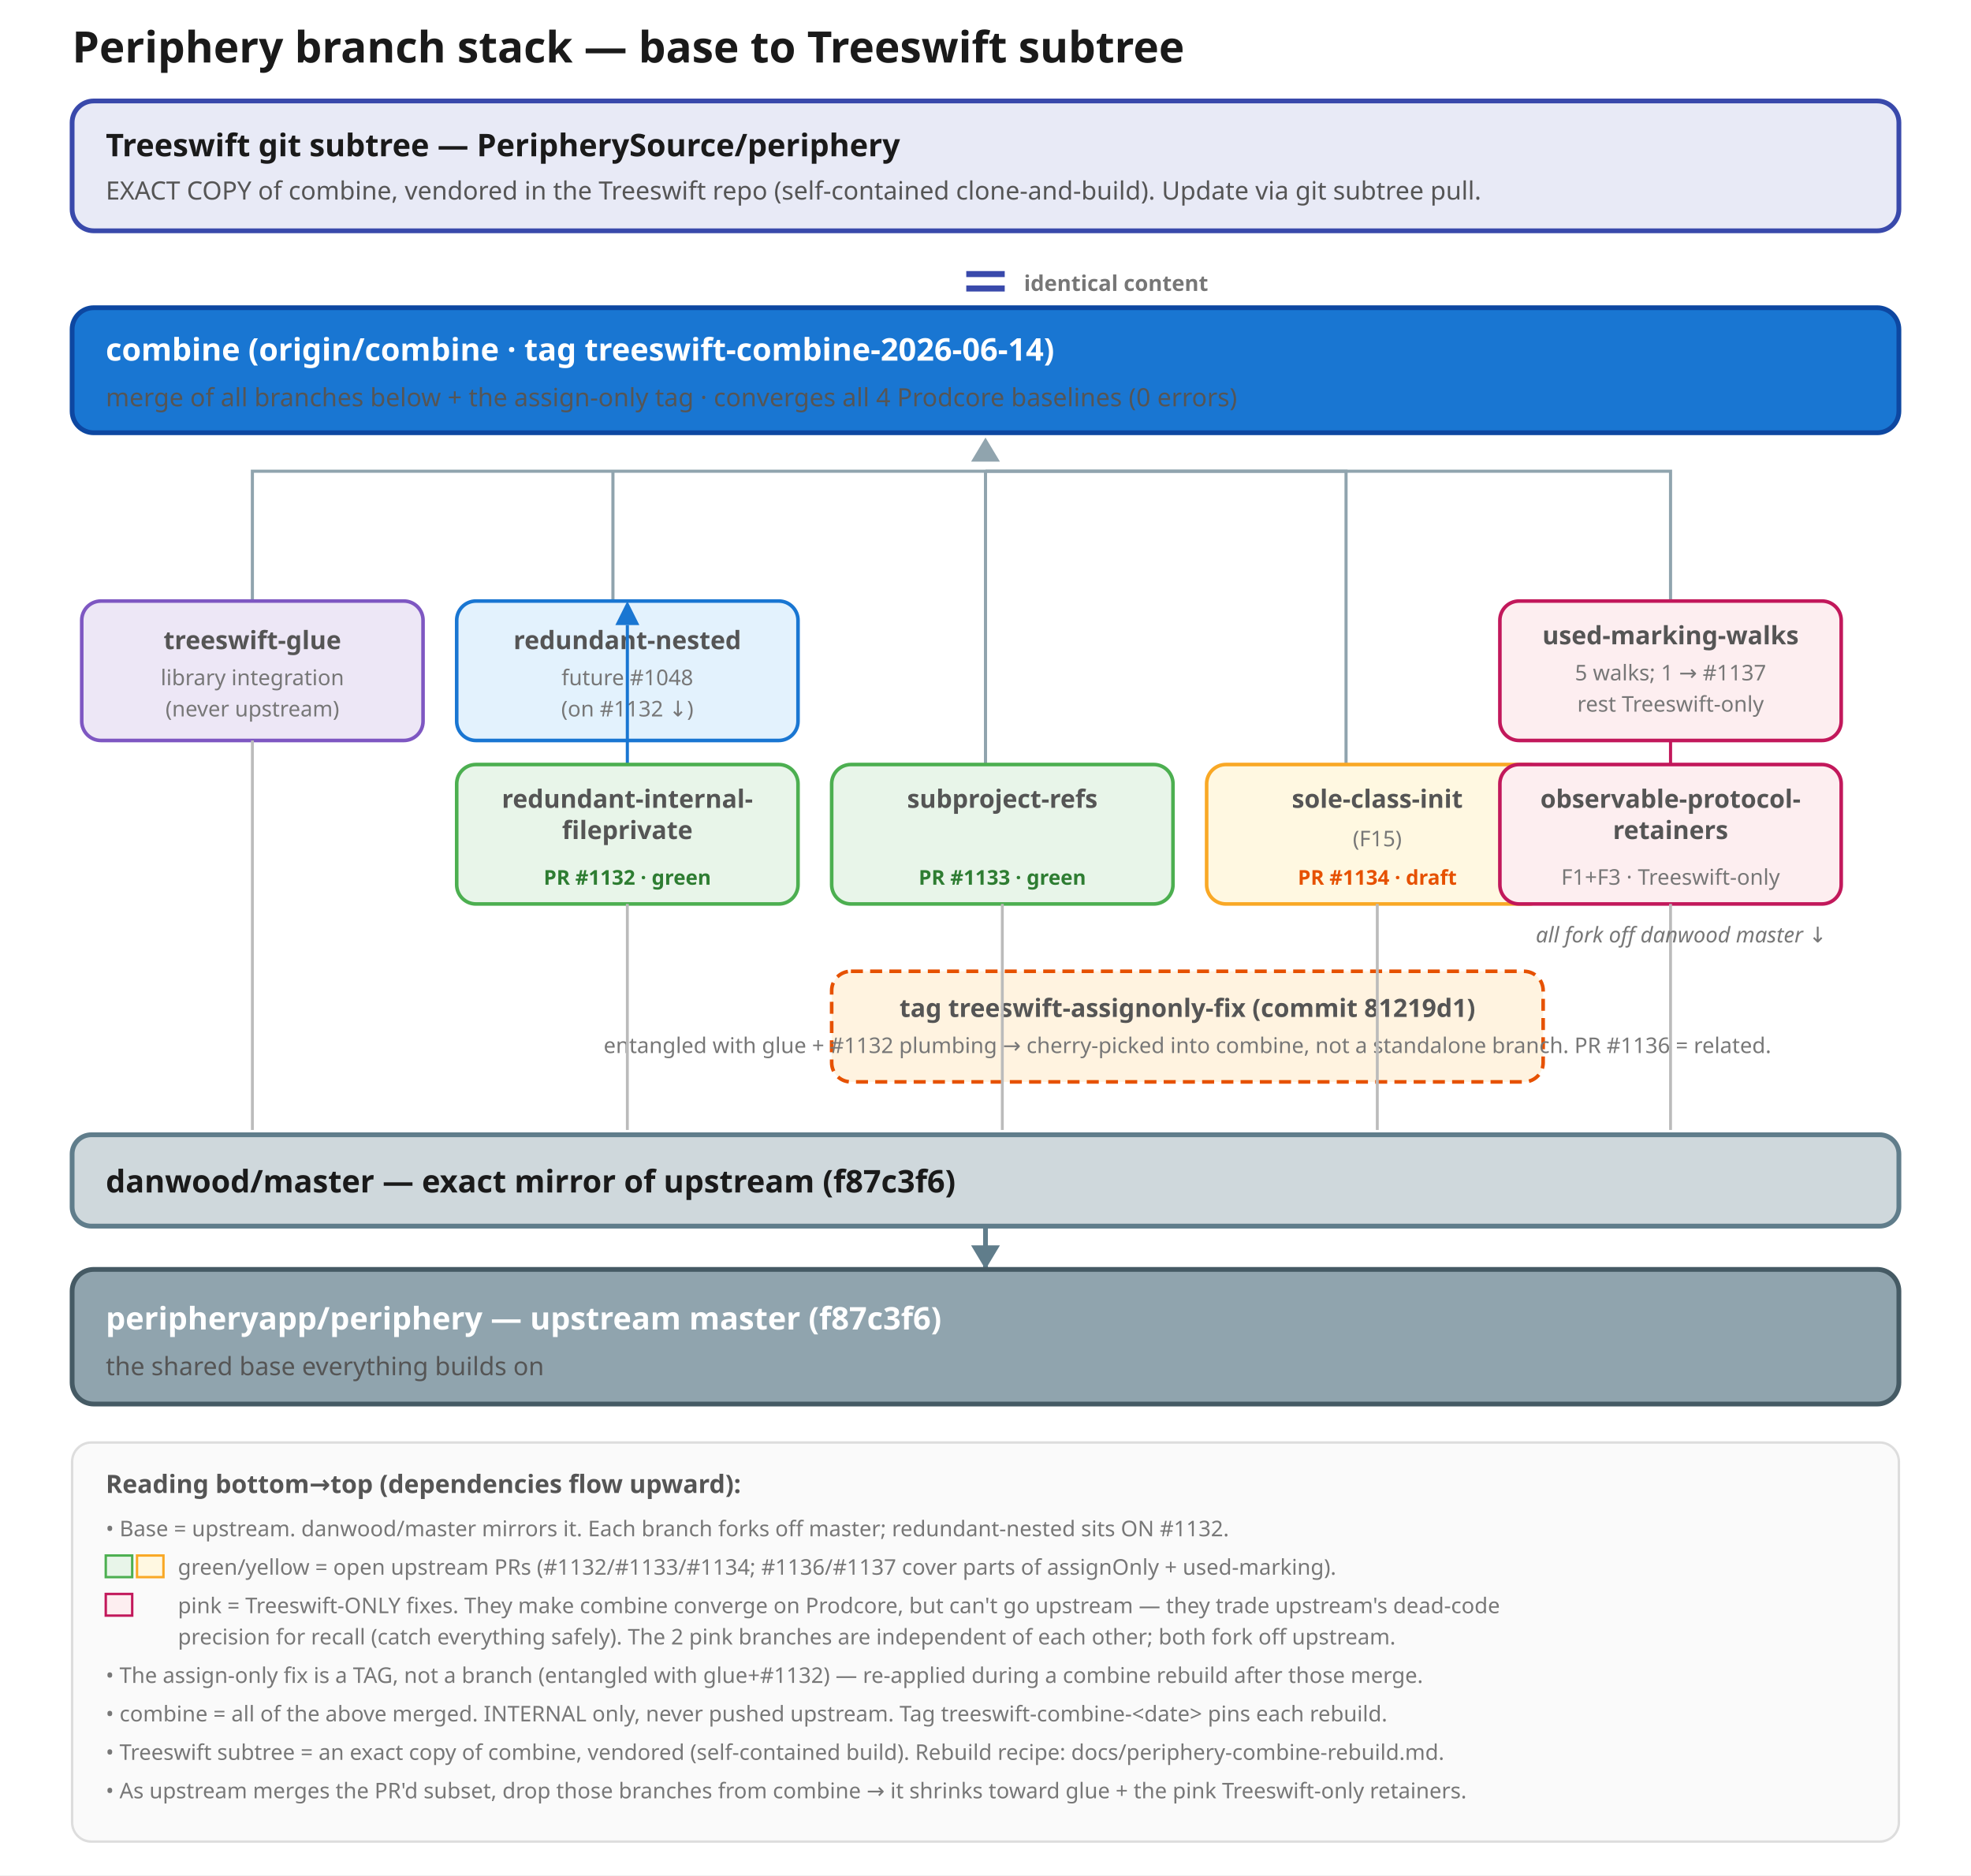
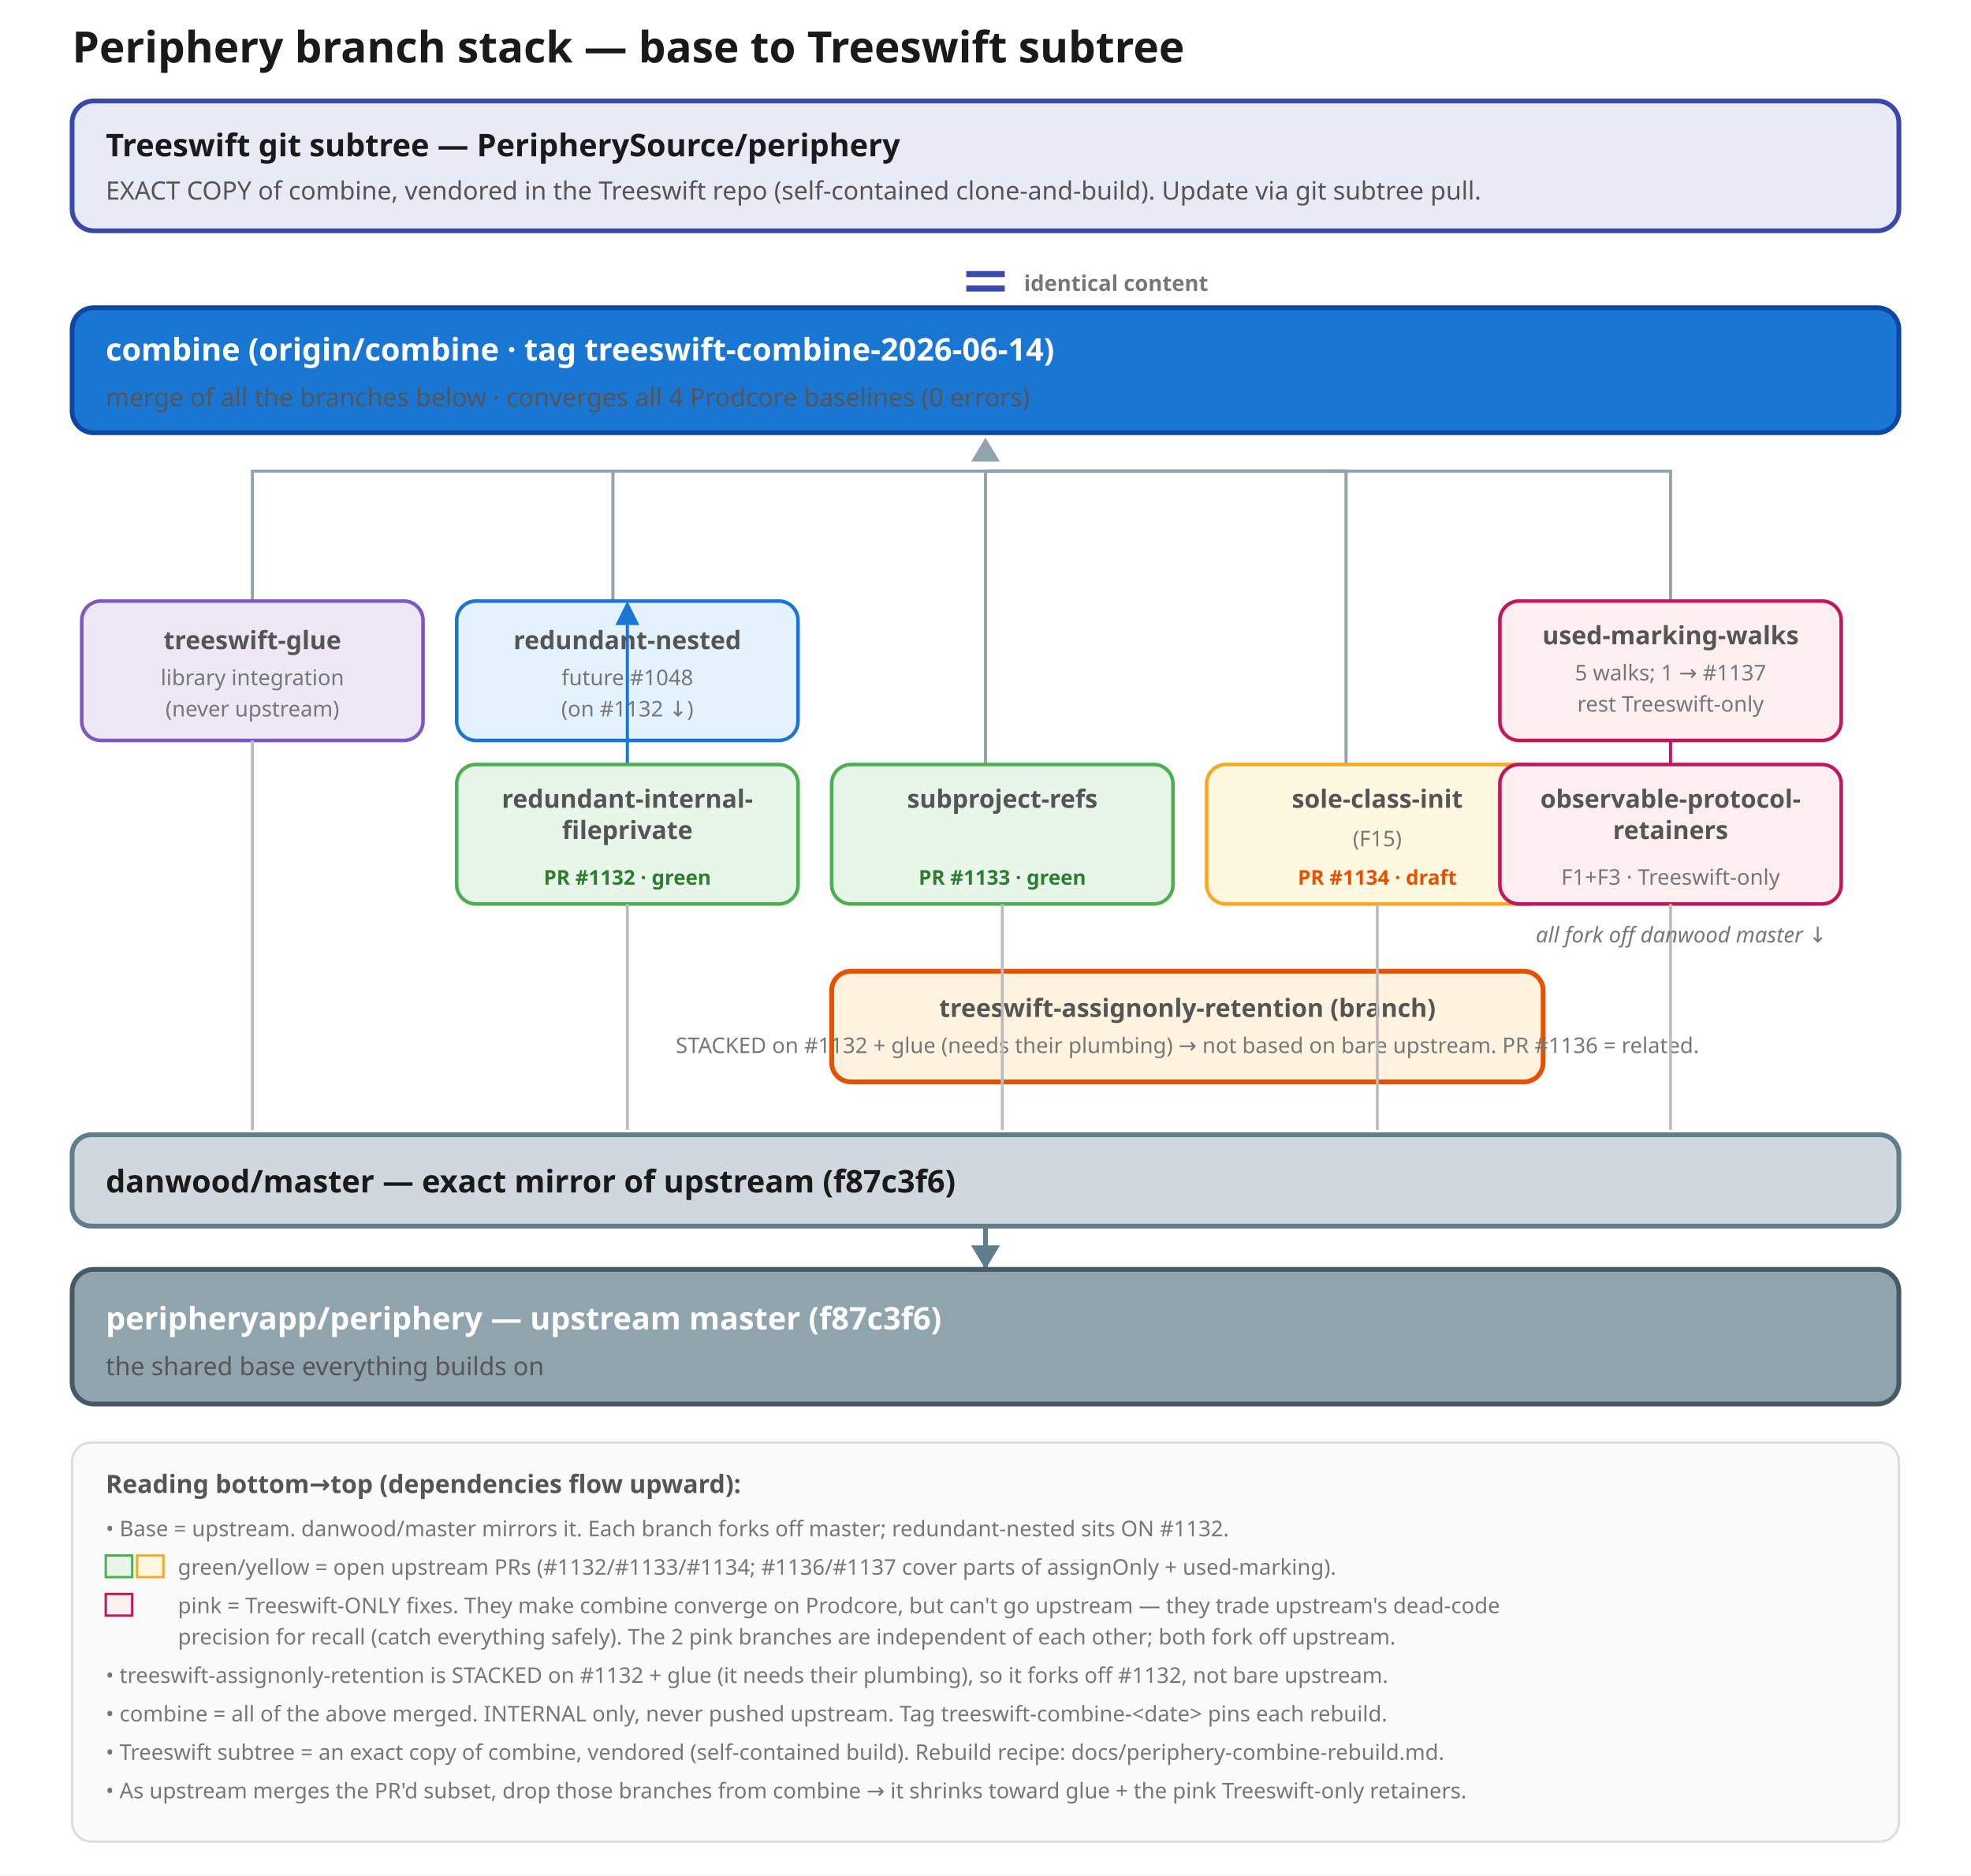
<svg xmlns="http://www.w3.org/2000/svg" viewBox="0 0 820 780" font-family="ui-sans-serif, system-ui, sans-serif">
  <style>
  .h{font-size:18px;font-weight:700;fill:#1a1a1a}
  .lbl{font-size:13px;font-weight:700;fill:#1a1a1a}
  .sub{font-size:10.5px;fill:#555}
  .tiny{font-size:9px;fill:#777}
  .wlbl{font-size:13px;font-weight:700;fill:#fff}
  .pr{font-size:8.5px;font-weight:700}
</style>
  <rect x="0" y="0" width="820" height="780" fill="#ffffff" />
  <text x="30" y="26" class="h">Periphery branch stack — base to Treeswift subtree</text>
  <rect x="30" y="42" width="760" height="54" rx="9" fill="#e8eaf6" stroke="#3949ab" stroke-width="2" />
  <text x="44" y="65" class="lbl" fill="#283593">Treeswift git subtree — PeripherySource/periphery</text>
  <text x="44" y="83" class="sub">EXACT COPY of combine, vendored in the Treeswift repo (self-contained clone-and-build). Update via git subtree pull.</text>
  <line x1="402" y1="114" x2="418" y2="114" stroke="#3949ab" stroke-width="2.5" />
  <line x1="402" y1="120" x2="418" y2="120" stroke="#3949ab" stroke-width="2.5" />
  <text x="426" y="121" class="tiny" fill="#3949ab" font-weight="700">identical content</text>
  <rect x="30" y="128" width="760" height="52" rx="9" fill="#1976d2" stroke="#0d47a1" stroke-width="2" />
  <text x="44" y="150" class="wlbl">combine  (origin/combine · tag treeswift-combine-2026-06-14)</text>
-   <text x="44" y="169" class="sub" fill="#e3f2fd">merge of all branches below + the assign-only tag · converges all 4 Prodcore baselines (0 errors)</text>
+   <text x="44" y="169" class="sub" fill="#e3f2fd">merge of all the branches below · converges all 4 Prodcore baselines (0 errors)</text>
  <g stroke="#90a4ae" stroke-width="1.3" fill="none">
    <path d="M105 250 L105 196 L410 196" />
    <path d="M255 250 L255 196" />
    <path d="M410 318 L410 196" />
    <path d="M560 318 L560 196 L410 196" />
    <path d="M695 250 L695 196 L410 196" />
  </g>
  <polygon points="410,182 404,192 416,192" fill="#90a4ae" />
  <rect x="34" y="250" width="142" height="58" rx="8" fill="#ede7f6" stroke="#7e57c2" stroke-width="1.5" />
  <text x="105" y="270" class="sub" font-weight="700" text-anchor="middle" fill="#5e35b1">treeswift-glue</text>
  <text x="105" y="285" class="tiny" text-anchor="middle">library integration</text>
  <text x="105" y="298" class="tiny" text-anchor="middle">(never upstream)</text>
  <rect x="190" y="250" width="142" height="58" rx="8" fill="#e3f2fd" stroke="#1976d2" stroke-width="1.5" />
  <text x="261" y="270" class="sub" font-weight="700" text-anchor="middle" fill="#0d47a1">redundant-nested</text>
  <text x="261" y="285" class="tiny" text-anchor="middle">future #1048</text>
  <text x="261" y="298" class="tiny" text-anchor="middle">(on #1132 ↓)</text>
  <line x1="261" y1="318" x2="261" y2="260" stroke="#1976d2" stroke-width="1.3" />
  <polygon points="261,250 256,260 266,260" fill="#1976d2" />
  <rect x="624" y="250" width="142" height="58" rx="8" fill="#fdeef0" stroke="#c2185b" stroke-width="1.5" />
  <text x="695" y="268" class="sub" font-weight="700" text-anchor="middle" fill="#ad1457">used-marking-walks</text>
  <text x="695" y="283" class="tiny" text-anchor="middle">5 walks; 1 → #1137</text>
  <text x="695" y="296" class="tiny" text-anchor="middle">rest Treeswift-only</text>
  <rect x="190" y="318" width="142" height="58" rx="8" fill="#e8f5e9" stroke="#4caf50" stroke-width="1.5" />
  <text x="261" y="336" class="sub" font-weight="700" text-anchor="middle" fill="#2e7d32">redundant-internal-</text>
  <text x="261" y="349" class="sub" font-weight="700" text-anchor="middle" fill="#2e7d32">fileprivate</text>
  <text x="261" y="368" class="pr" text-anchor="middle" fill="#2e7d32">PR #1132 · green</text>
  <rect x="346" y="318" width="142" height="58" rx="8" fill="#e8f5e9" stroke="#4caf50" stroke-width="1.5" />
  <text x="417" y="336" class="sub" font-weight="700" text-anchor="middle" fill="#2e7d32">subproject-refs</text>
  <text x="417" y="368" class="pr" text-anchor="middle" fill="#2e7d32">PR #1133 · green</text>
  <rect x="502" y="318" width="142" height="58" rx="8" fill="#fff8e1" stroke="#f9a825" stroke-width="1.5" />
  <text x="573" y="336" class="sub" font-weight="700" text-anchor="middle" fill="#e65100">sole-class-init</text>
  <text x="573" y="352" class="tiny" text-anchor="middle">(F15)</text>
  <text x="573" y="368" class="pr" text-anchor="middle" fill="#e65100">PR #1134 · draft</text>
  <rect x="624" y="318" width="142" height="58" rx="8" fill="#fdeef0" stroke="#c2185b" stroke-width="1.5" />
  <text x="695" y="336" class="sub" font-weight="700" text-anchor="middle" fill="#ad1457">observable-protocol-</text>
  <text x="695" y="349" class="sub" font-weight="700" text-anchor="middle" fill="#ad1457">retainers</text>
  <text x="695" y="368" class="tiny" text-anchor="middle">F1+F3 · Treeswift-only</text>
  <line x1="695" y1="318" x2="695" y2="308" stroke="#c2185b" stroke-width="1.3" />
-   <rect x="346" y="404" width="296" height="46" rx="8" fill="#fff3e0" stroke="#e65100" stroke-width="1.5" stroke-dasharray="5 3" />
-   <text x="494" y="423" class="sub" font-weight="700" text-anchor="middle" fill="#bf360c">tag treeswift-assignonly-fix  (commit 81219d1)</text>
-   <text x="494" y="438" class="tiny" text-anchor="middle">entangled with glue + #1132 plumbing → cherry-picked into combine, not a standalone branch.  PR #1136 = related.</text>
+   <rect x="346" y="404" width="296" height="46" rx="8" fill="#fff3e0" stroke="#e65100" stroke-width="2" />
+   <text x="494" y="423" class="sub" font-weight="700" text-anchor="middle" fill="#bf360c">treeswift-assignonly-retention  (branch)</text>
+   <text x="494" y="438" class="tiny" text-anchor="middle">STACKED on #1132 + glue (needs their plumbing) → not based on bare upstream.  PR #1136 = related.</text>
  <g stroke="#bbb" stroke-width="1.2" fill="none">
    <path d="M105 308 L105 470" />
    <path d="M261 376 L261 470" />
    <path d="M417 376 L417 470" />
    <path d="M573 376 L573 470" />
    <path d="M695 376 L695 470" />
  </g>
  <text x="760" y="392" class="tiny" text-anchor="end" fill="#999" font-style="italic">all fork off danwood master ↓</text>
  <rect x="30" y="472" width="760" height="38" rx="8" fill="#cfd8dc" stroke="#607d8b" stroke-width="2" />
  <text x="44" y="496" class="lbl" fill="#37474f">danwood/master — exact mirror of upstream (f87c3f6)</text>
  <line x1="410" y1="528" x2="410" y2="510" stroke="#607d8b" stroke-width="2" />
  <polygon points="410,528 404,518 416,518" fill="#607d8b" />
  <rect x="30" y="528" width="760" height="56" rx="9" fill="#90a4ae" stroke="#455a64" stroke-width="2" />
  <text x="44" y="553" class="wlbl">peripheryapp/periphery — upstream master  (f87c3f6)</text>
  <text x="44" y="572" class="sub" fill="#eceff1">the shared base everything builds on</text>
  <rect x="30" y="600" width="760" height="166" rx="8" fill="#fafafa" stroke="#ddd" />
  <text x="44" y="621" class="sub" font-weight="700">Reading bottom→top (dependencies flow upward):</text>
  <text x="44" y="639" class="tiny">• Base = upstream. danwood/master mirrors it. Each branch forks off master; redundant-nested sits ON #1132.</text>
  <rect x="44" y="647" width="11" height="9" fill="#e8f5e9" stroke="#4caf50" />
  <rect x="57" y="647" width="11" height="9" fill="#fff8e1" stroke="#f9a825" />
  <text x="74" y="655" class="tiny">green/yellow = open upstream PRs (#1132/#1133/#1134; #1136/#1137 cover parts of assignOnly + used-marking).</text>
  <rect x="44" y="663" width="11" height="9" fill="#fdeef0" stroke="#c2185b" />
  <text x="74" y="671" class="tiny">pink = Treeswift-ONLY fixes. They make combine converge on Prodcore, but can't go upstream — they trade upstream's dead-code</text>
  <text x="74" y="684" class="tiny">precision for recall (catch everything safely). The 2 pink branches are independent of each other; both fork off upstream.</text>
-   <text x="44" y="700" class="tiny">• The assign-only fix is a TAG, not a branch (entangled with glue+#1132) — re-applied during a combine rebuild after those merge.</text>
+   <text x="44" y="700" class="tiny">• treeswift-assignonly-retention is STACKED on #1132 + glue (it needs their plumbing), so it forks off #1132, not bare upstream.</text>
  <text x="44" y="716" class="tiny">• combine = all of the above merged. INTERNAL only, never pushed upstream. Tag treeswift-combine-&lt;date&gt; pins each rebuild.</text>
  <text x="44" y="732" class="tiny">• Treeswift subtree = an exact copy of combine, vendored (self-contained build). Rebuild recipe: docs/periphery-combine-rebuild.md.</text>
  <text x="44" y="748" class="tiny">• As upstream merges the PR'd subset, drop those branches from combine → it shrinks toward glue + the pink Treeswift-only retainers.</text>
</svg>
